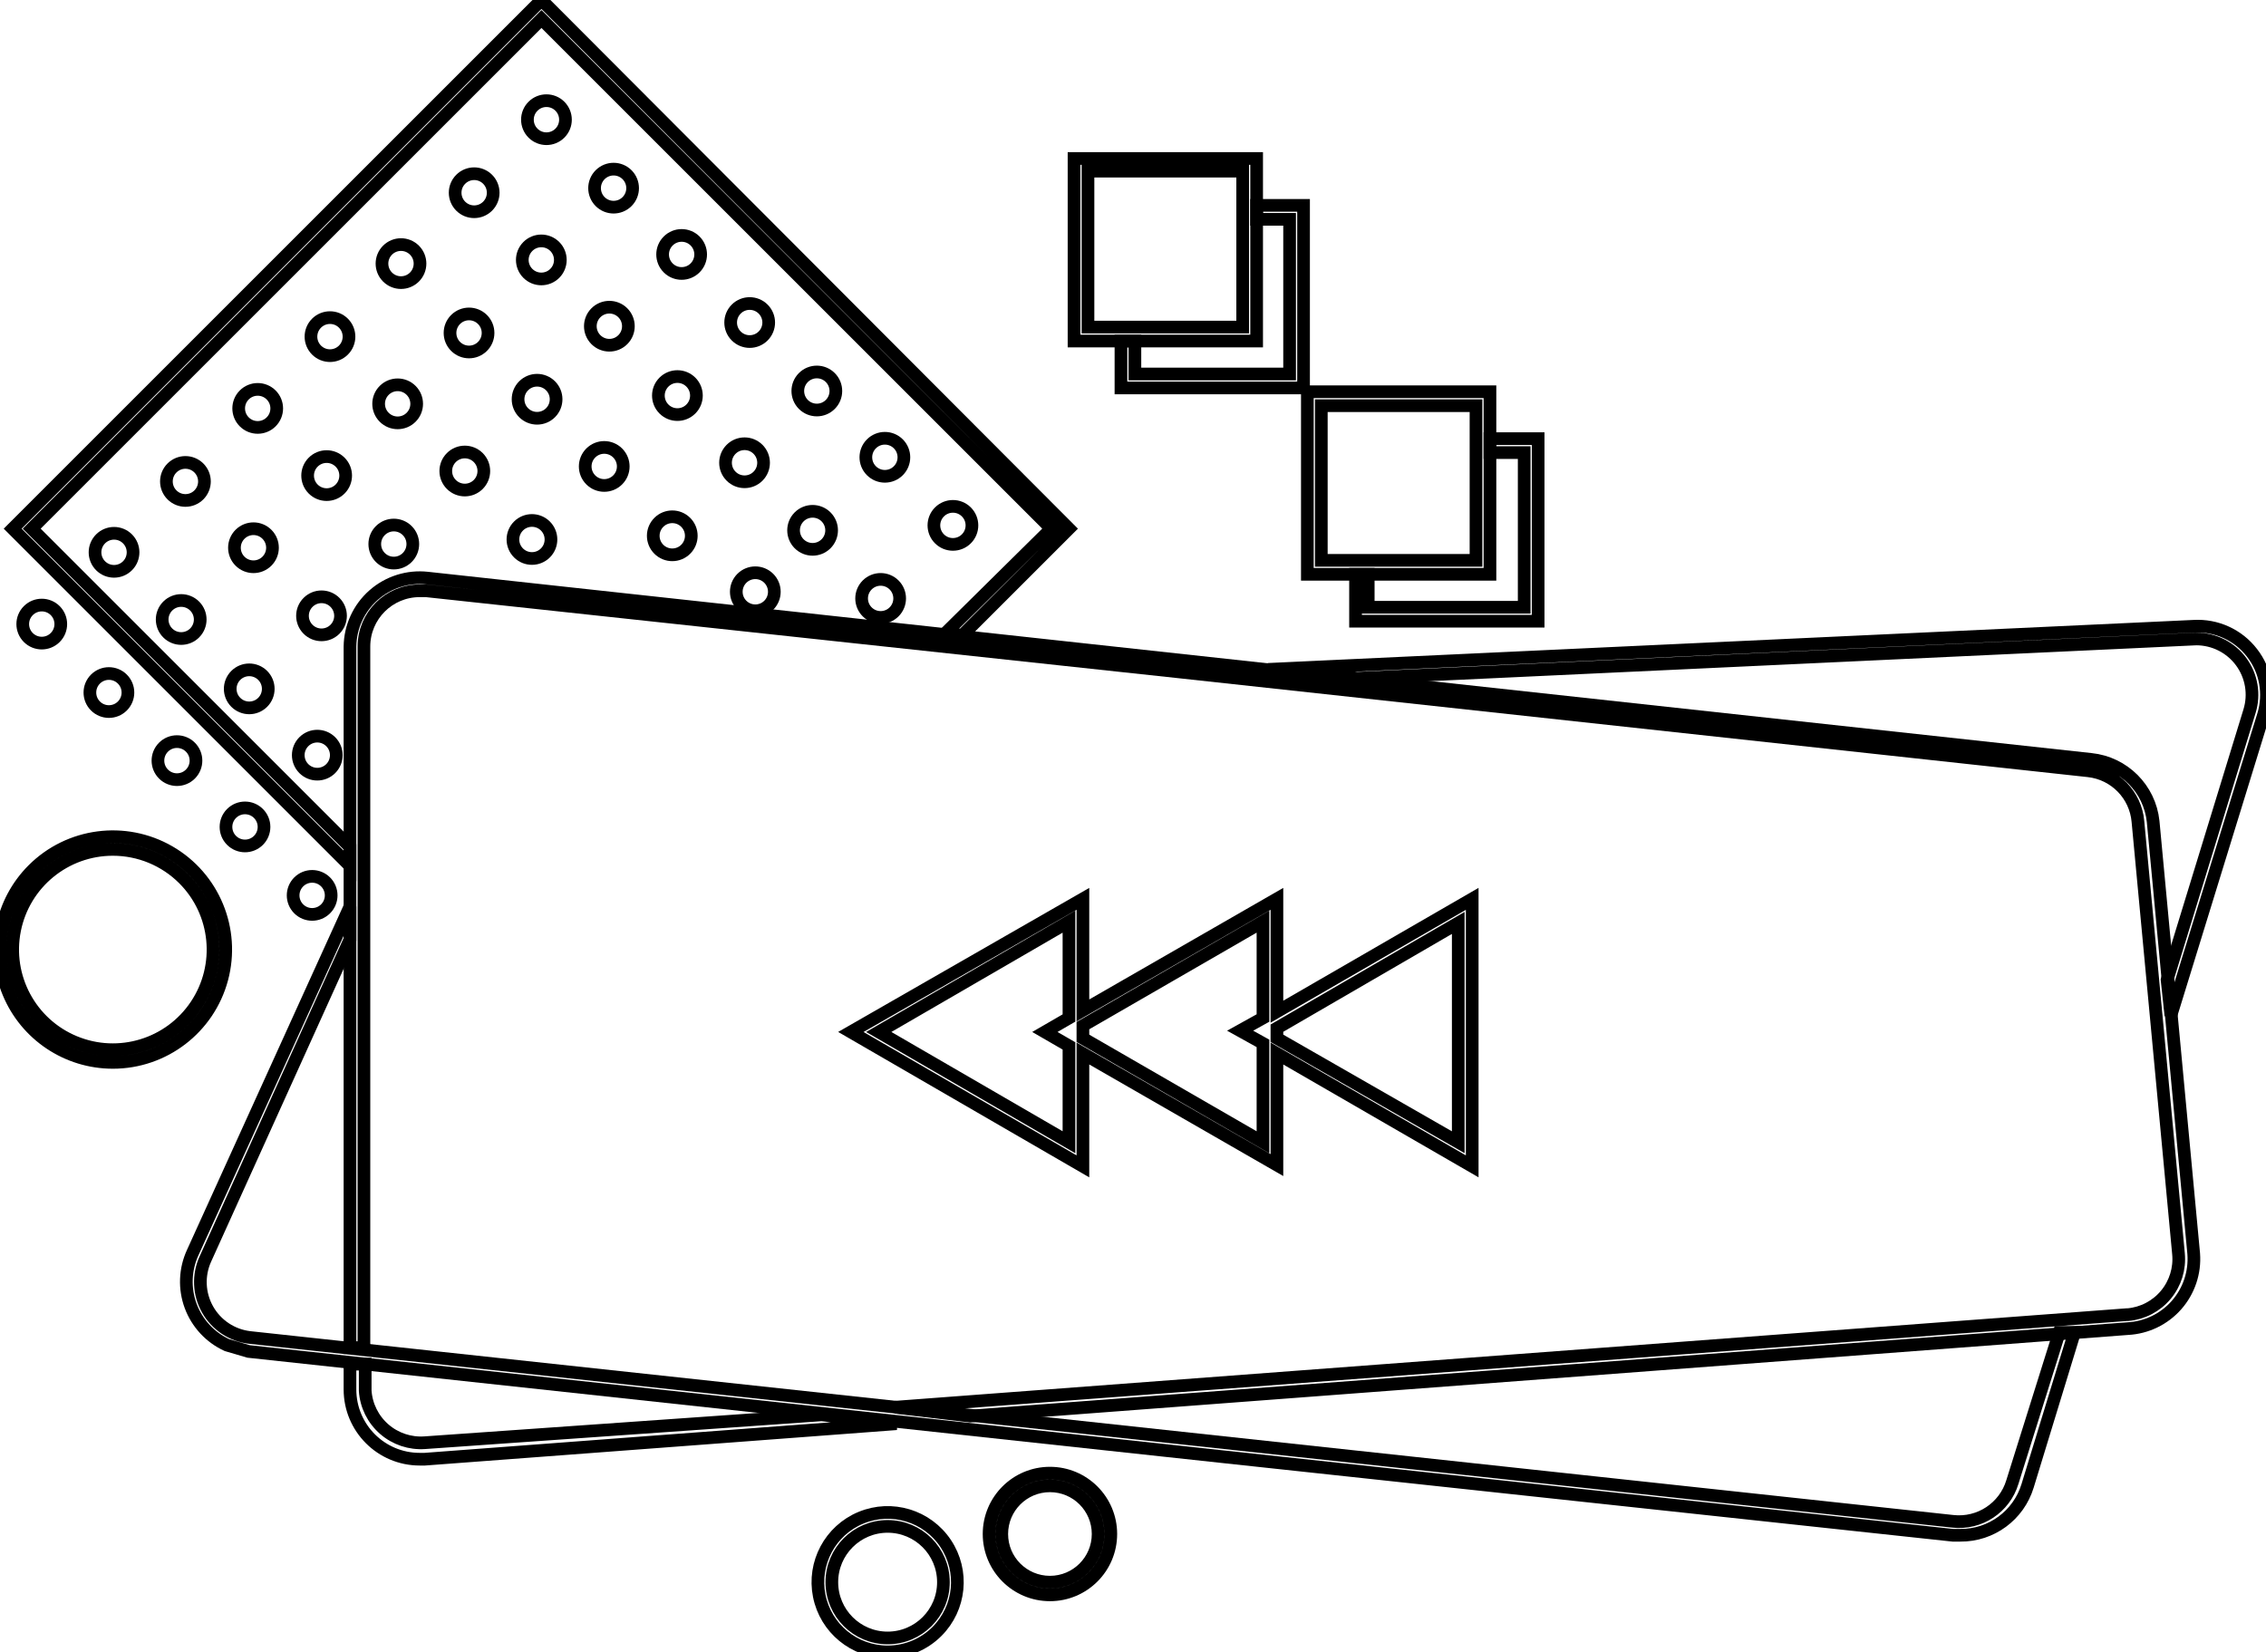
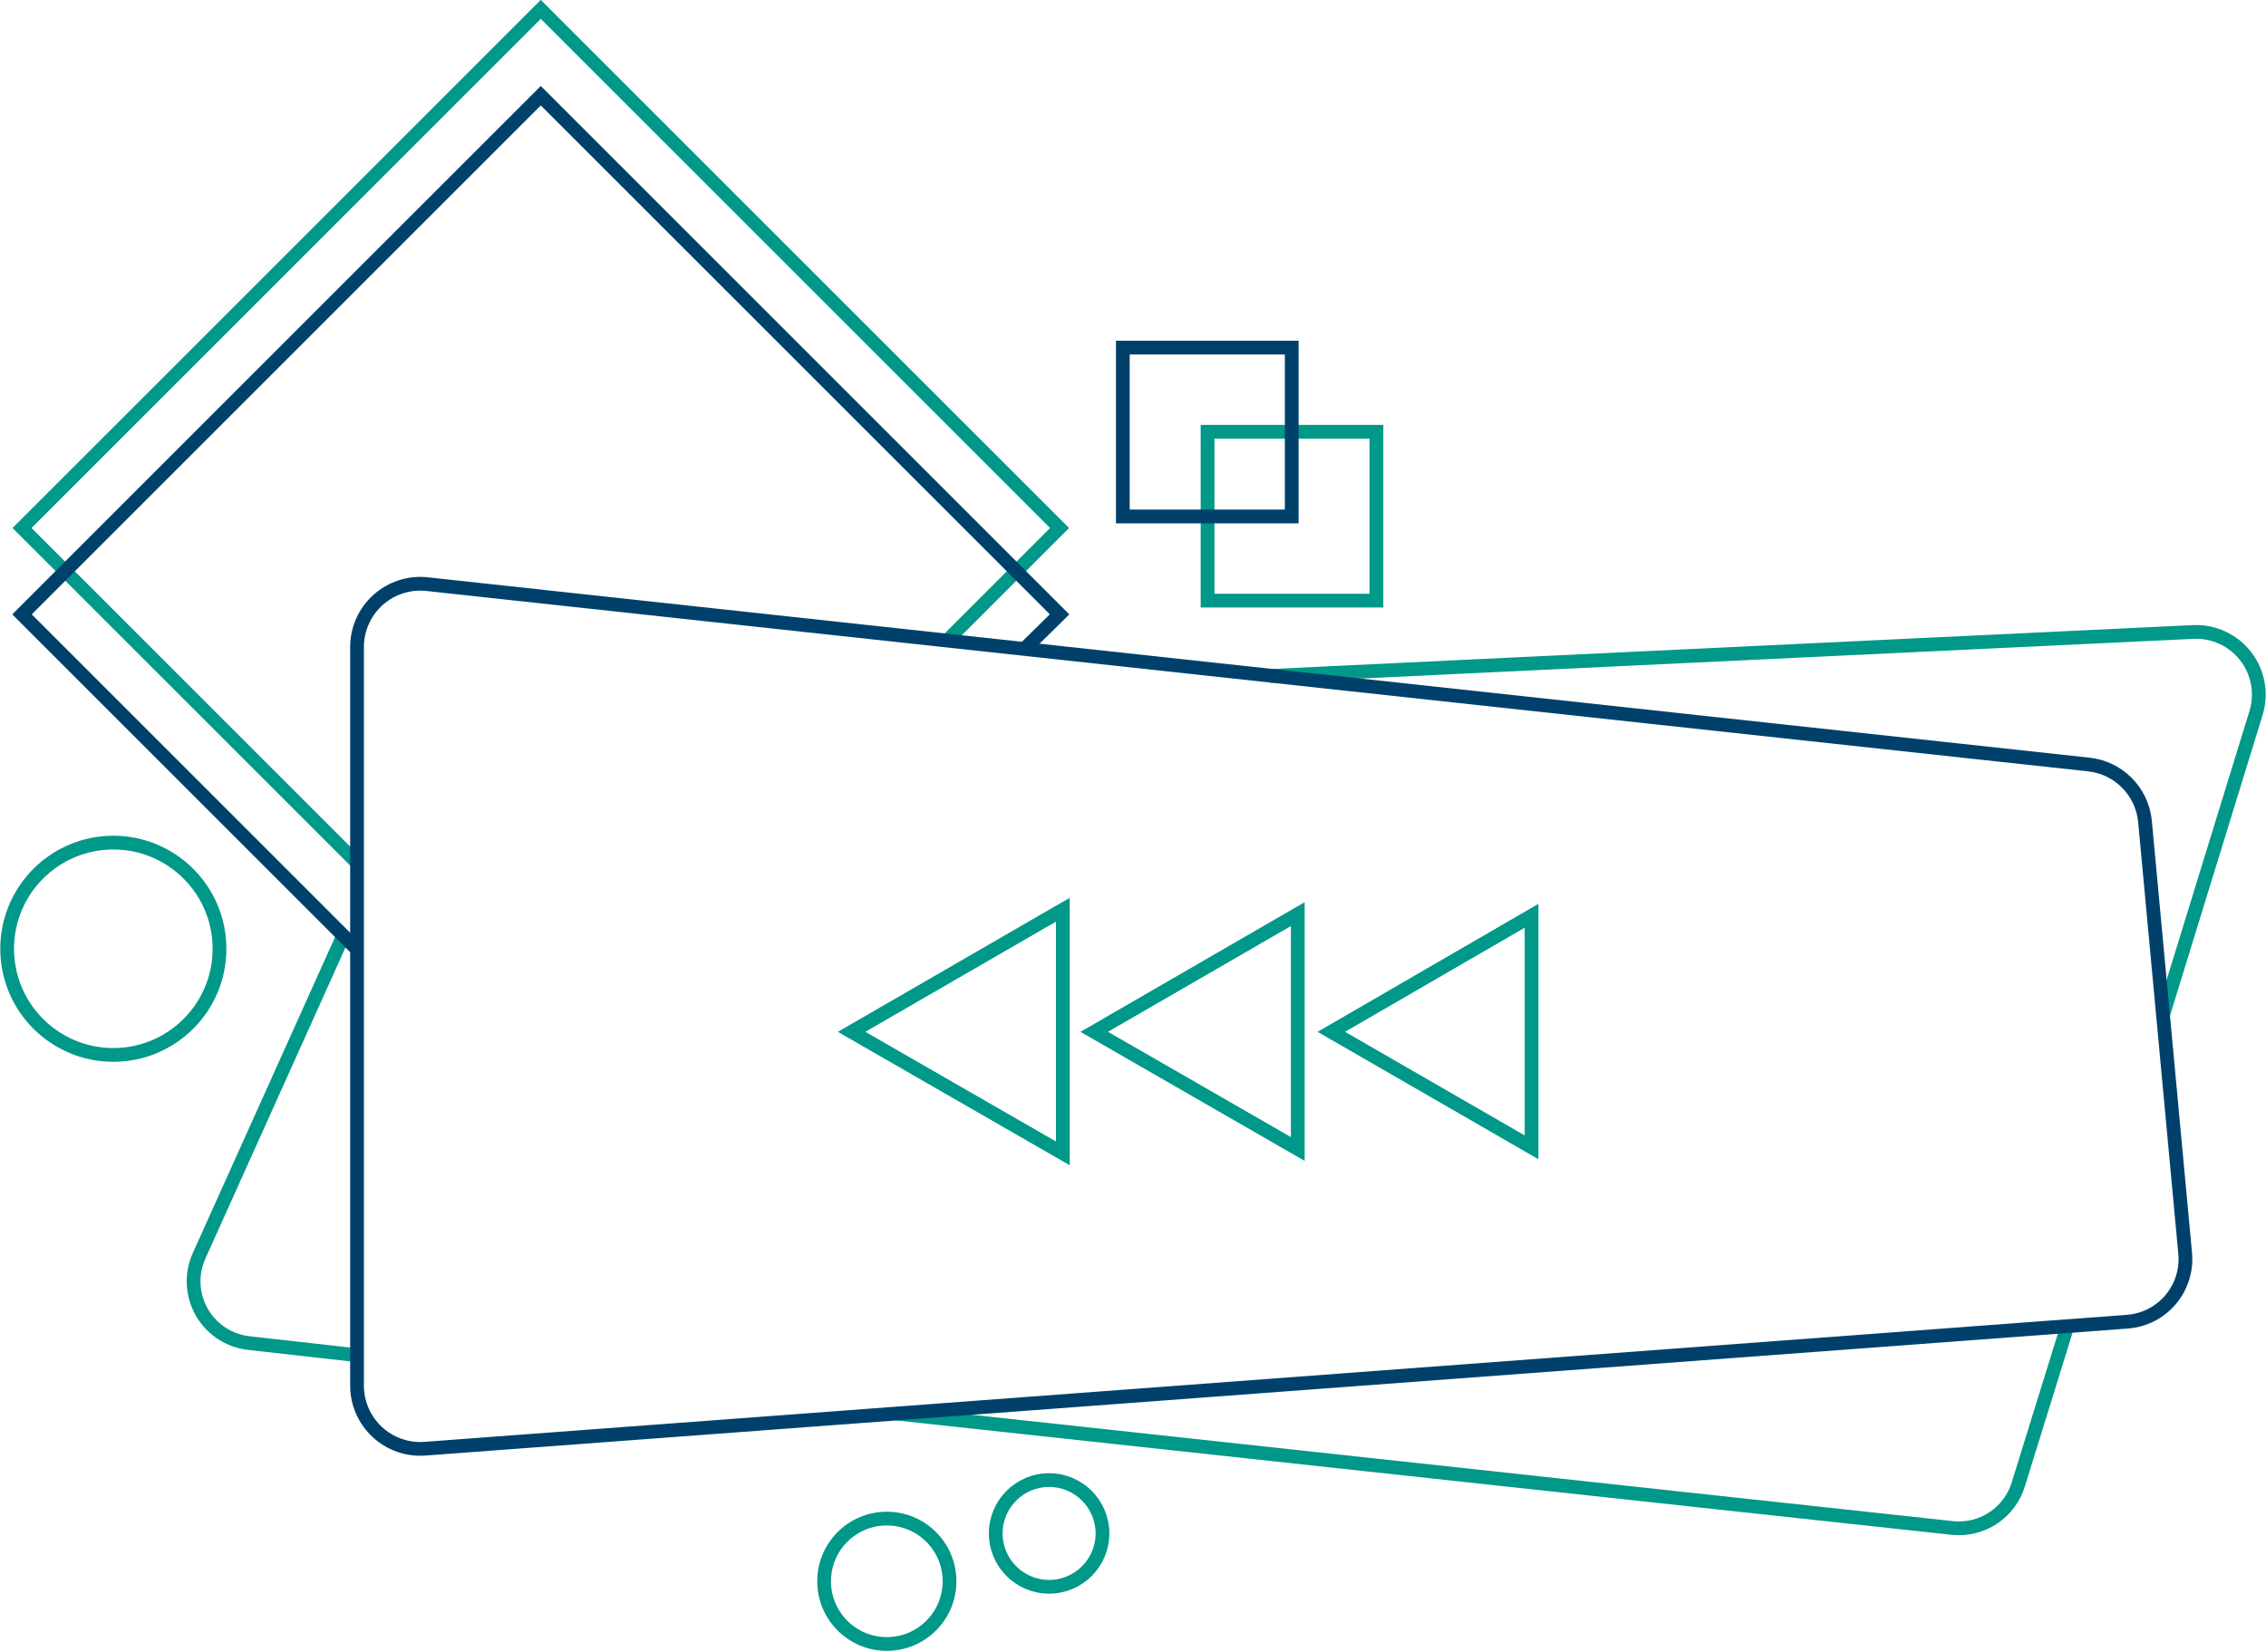
- <svg xmlns="http://www.w3.org/2000/svg" viewBox="0 0 178.7 130.3" id="design">
-   <g fill="none" stroke="#000000" stroke-width="1">
-     <circle cx="43.1" cy="9.5" r="1.5" transform="matrix(.707107 -.707107 .707107 .707107 5.9 33.2)" />
-     <circle cx="37.4" cy="15.2" r="1.5" transform="matrix(.707107 -.707107 .707107 .707107 .2 30.9)" />
-     <circle cx="31.7" cy="20.8" r="1.5" transform="matrix(.707107 -.707107 .707107 .707107 -5.5 28.5)" />
-     <circle cx="26" cy="26.5" r="1.5" transform="matrix(.707107 -.707107 .707107 .707107 -11.1 26.2)" />
-     <circle cx="20.3" cy="32.2" r="1.5" transform="matrix(.707107 -.707107 .707107 .707107 -16.8 23.8)" />
-     <circle cx="14.6" cy="37.9" r="1.5" transform="matrix(.707107 -.707107 .707107 .707107 -22.5 21.5)" />
-     <circle cx="9" cy="43.6" r="1.5" transform="matrix(.707107 -.707107 .707107 .707107 -28.2 19.1)" />
-     <circle cx="3.3" cy="49.3" r="1.5" transform="matrix(.707107 -.707107 .707107 .707107 -33.9 16.7)" />
-     <circle cx="75.1" cy="41.5" r="1.5" transform="matrix(.707107 -.707107 .707107 .707107 -7.3 65.2)" />
-     <circle cx="69.4" cy="47.2" r="1.5" transform="matrix(.707107 -.707107 .707107 .707107 -13 62.9)" />
-     <circle cx="69.8" cy="36.1" r="1.5" transform="matrix(.707107 -.707107 .707107 .707107 -5.1 59.9)" />
-     <circle cx="64.1" cy="41.8" r="1.5" transform="matrix(.707107 -.707107 .707107 .707107 -10.8 57.6)" />
-     <circle cx="59.6" cy="46.7" r="1.5" transform="matrix(.707107 -.707107 .707107 .707107 -15.6 55.8)" />
-     <circle cx="64.4" cy="30.8" r="1.5" transform="matrix(.707107 -.707107 .707107 .707107 -2.9 54.6)" />
-     <circle cx="58.7" cy="36.5" r="1.5" transform="matrix(.707107 -.707107 .707107 .707107 -8.6 52.2)" />
-     <circle cx="53" cy="42.2" r="1.5" transform="matrix(.707107 -.707107 .707107 .707107 -14.3 49.9)" />
-     <circle cx="24.6" cy="70.6" r="1.5" transform="matrix(.707107 -.707107 .707107 .707107 -42.7 38.1)" />
-     <circle cx="59.1" cy="25.5" r="1.5" transform="matrix(.707107 -.707107 .707107 .707107 -.7 49.2)" />
-     <circle cx="53.4" cy="31.2" r="1.5" transform="matrix(.707107 -.707107 .707107 .707107 -6.4 46.9)" />
-     <circle cx="47.7" cy="36.8" r="1.5" transform="matrix(.707107 -.707107 .707107 .707107 -12.1 44.5)" />
-     <circle cx="42" cy="42.5" r="1.5" transform="matrix(.707107 -.707107 .707107 .707107 -17.8 42.2)" />
-     <circle cx="25" cy="59.6" r="1.5" transform="matrix(.707107 -.707107 .707107 .707107 -34.8 35.1)" />
-     <circle cx="19.3" cy="65.3" r="1.5" transform="matrix(.707107 -.707107 .707107 .707107 -40.5 32.7)" />
-     <circle cx="53.8" cy="20.1" r="1.5" transform="matrix(.707107 -.707107 .707107 .707107 1.5 43.9)" />
-     <circle cx="48.1" cy="25.8" r="1.5" transform="matrix(.707107 -.707107 .707107 .707107 -4.2 41.5)" />
-     <circle cx="42.4" cy="31.5" r="1.5" transform="matrix(.707107 -.707107 .707107 .707107 -9.9 39.2)" />
-     <circle cx="36.7" cy="37.2" r="1.5" transform="matrix(.707107 -.707107 .707107 .707107 -15.6 36.8)" />
-     <circle cx="31" cy="42.9" r="1.5" transform="matrix(.707107 -.707107 .707107 .707107 -21.2 34.5)" />
-     <circle cx="25.3" cy="48.6" r="1.5" transform="matrix(.707107 -.707107 .707107 .707107 -26.9 32.1)" />
-     <circle cx="19.6" cy="54.3" r="1.5" transform="matrix(.707107 -.707107 .707107 .707107 -32.6 29.8)" />
-     <circle cx="13.9" cy="60" r="1.5" transform="matrix(.707107 -.707107 .707107 .707107 -38.3 27.4)" />
-     <circle cx="48.4" cy="14.8" r="1.5" transform="matrix(.707107 -.707107 .707107 .707107 3.7 38.6)" />
-     <circle cx="42.7" cy="20.5" r="1.5" transform="matrix(.707107 -.707107 .707107 .707107 -2 36.2)" />
-     <circle cx="37" cy="26.2" r="1.5" transform="matrix(.707107 -.707107 .707107 .707107 -7.7 33.9)" />
-     <circle cx="31.4" cy="31.9" r="1.5" transform="matrix(.707107 -.707107 .707107 .707107 -13.4 31.5)" />
-     <circle cx="25.7" cy="37.6" r="1.5" transform="matrix(.707107 -.707107 .707107 .707107 -19 29.1)" />
-     <circle cx="20" cy="43.2" r="1.5" transform="matrix(.707107 -.707107 .707107 .707107 -24.7 26.8)" />
-     <circle cx="14.3" cy="48.9" r="1.5" transform="matrix(.707107 -.707107 .707107 .707107 -30.4 24.4)" />
-     <circle cx="8.6" cy="54.6" r="1.5" transform="matrix(.707107 -.707107 .707107 .707107 -36.1 22.1)" />
+ <svg xmlns="http://www.w3.org/2000/svg" viewBox="0 0 411.9 300.2">
+   <style>.D{stroke-width:2.5}.E{stroke-miterlimit:10}.F{stroke:#009889}.G{stroke:#00416b}</style>
+   <g fill="none">
+     <g class="E">
+       <g class="F">
+         <path d="M64.9 156.9L4 96 98.3 1.7 192.6 96l-20.5 20.5" stroke-width="2.44" />
+         <path d="M219.5 78.5h30.7v30.7h-30.7z" class="D" />
+       </g>
+       <path d="M204.1 63.2h30.7v30.7h-30.7z" class="D G" />
+       <path d="M393.1 184.8l17-55.2a11.4 11.4 0 0 0-11.4-14.7l-167.9 8M163 257l191.8 20.8a11.3 11.3 0 0 0 12.1-8l8.9-28.7m-313.4-71l-26.2 58.2a11.3 11.3 0 0 0 9.1 15.9l19.6 2.2" class="F D" />
+       <path d="M397.2 227.8l-7.3-78.5a11.5 11.5 0 0 0-10.2-10.3L77.6 106.2a11.5 11.5 0 0 0-12.7 11.4V252a11.5 11.5 0 0 0 12.3 11.4l309.5-23.1a11.4 11.4 0 0 0 10.5-12.5z" class="D G" />
+     </g>
+     <g class="F D">
+       <circle cx="20.6" cy="172.5" r="19.3" />
+       <circle cx="161.2" cy="287.5" r="11.4" />
+       <circle cx="190.7" cy="278.8" r="9.7" />
+       <path d="M193.2 165.4l-38.4 22.2 38.4 22.1v-44.3zm42.7.8l-37 21.4 37 21.3v-42.7zm42.5.3L242 187.6l36.4 21v-42.1z" class="E" />
+     </g>
+     <path d="M64.9 172.6L4 111.7l94.3-94.3 94.3 94.3-6.4 6.3" class="D E G" />
  </g>
-   <path d="M117.5 34.6v1.1h2.7v12.2h-12.3v-2.6h-1V49h14.4V34.6h-3.8zM99.1 17.3h2.6v12.2H89.5v-2.6h-1.1v3.7h14.4V16.2h-3.7v1.1z" fill="none" stroke="#000000" stroke-width="1" />
-   <path d="M103.1 30.9v14.4h14.4V30.9zm13.3 13.3h-12.2V32h12.2zM84.7 12.5v14.4h14.4V12.5zM98 25.8H85.8V13.5H98z" fill="none" stroke="#000000" stroke-width="1" />
-   <path d="M8.9 83.8a8.9 8.9 0 0 1-6.293-15.193A8.9 8.9 0 1 1 8.9 83.8zm0-16.8a7.9 7.9 0 1 0 5.586 2.314A7.9 7.9 0 0 0 8.9 67zM70 130.3a5.5 5.5 0 1 1 3.889-1.611A5.5 5.5 0 0 1 70 130.3zm0-9.9a4.4 4.4 0 0 0 0 8.8 4.4 4.4 0 1 0 0-8.8zM42.7 0L1 41.7l26.6 26.6v-1.5L2.5 41.7 42.7 1.5l40.2 40.2-8.4 8.3 1.4.1 8.4-8.4L42.7 0z" fill="none" stroke="#000000" stroke-width="1" />
-   <path d="M33.5 113.8a4.4 4.4 0 0 1-4.7-4.1v-2.1h-1.2v2a5.5 5.5 0 0 0 5.5 5.5h.4l37.2-2.8-5.9-.7zM173 98.9h0l-3.2-34.1a5.5 5.5 0 0 0-4.9-4.9L33.7 45.6a5.5 5.5 0 0 0-6.1 5.4v55.3h1.1V51a4.4 4.4 0 0 1 4.4-4.4h.5L93 53l71.7 7.8a4.4 4.4 0 0 1 3.9 4l3.2 34.1a4.4 4.4 0 0 1-4 4.8h-.1L70.6 111l5.9.7 91.3-6.9a5.5 5.5 0 0 0 5.2-5.9z" fill="none" stroke="#000000" stroke-width="1" />
-   <path d="M177.6 51.5a5.4 5.4 0 0 0-4.6-2.1l-73 3.4 7 .7 66.2-3.1a4.4 4.4 0 0 1 4.2 5.7l-6.5 21.2.3 2.8 7.3-23.7a5.4 5.4 0 0 0-.9-4.9zm-18.9 65.4a4.4 4.4 0 0 1-4.7 3.1L19.7 105.5a4.4 4.4 0 0 1-3.5-6.2l11.4-25.2v-2.6L15.2 98.8a5.5 5.5 0 0 0 2.7 7.3l1.7.5 76.8 8.3 57.6 6.2h.6a5.5 5.5 0 0 0 5.3-3.9l3.7-12.1h-1.2zm-42.6-46l-15.4 8.9v-8.9l-15.3 8.8v-8.8L67.1 81.4 85.4 92v-8.9l15.3 8.8v-8.8l15.4 8.9zM84.3 90.1l-15-8.7 15-8.7v7.6l-1.9 1.1 1.9 1.1zm15.3 0l-14.2-8.2v-1l14.2-8.2v7.6l-1.8 1 1.8 1zm15.4 0l-14.3-8.2v-.8l14.3-8.3zm-32.2 35.7a4.8 4.8 0 1 1 4.8-4.8 4.8 4.8 0 0 1-4.8 4.8zm0-8.6a3.8 3.8 0 1 0 3.8 3.8 3.8 3.8 0 0 0-3.8-3.8z" fill="none" stroke="#000000" stroke-width="1" />
</svg>
